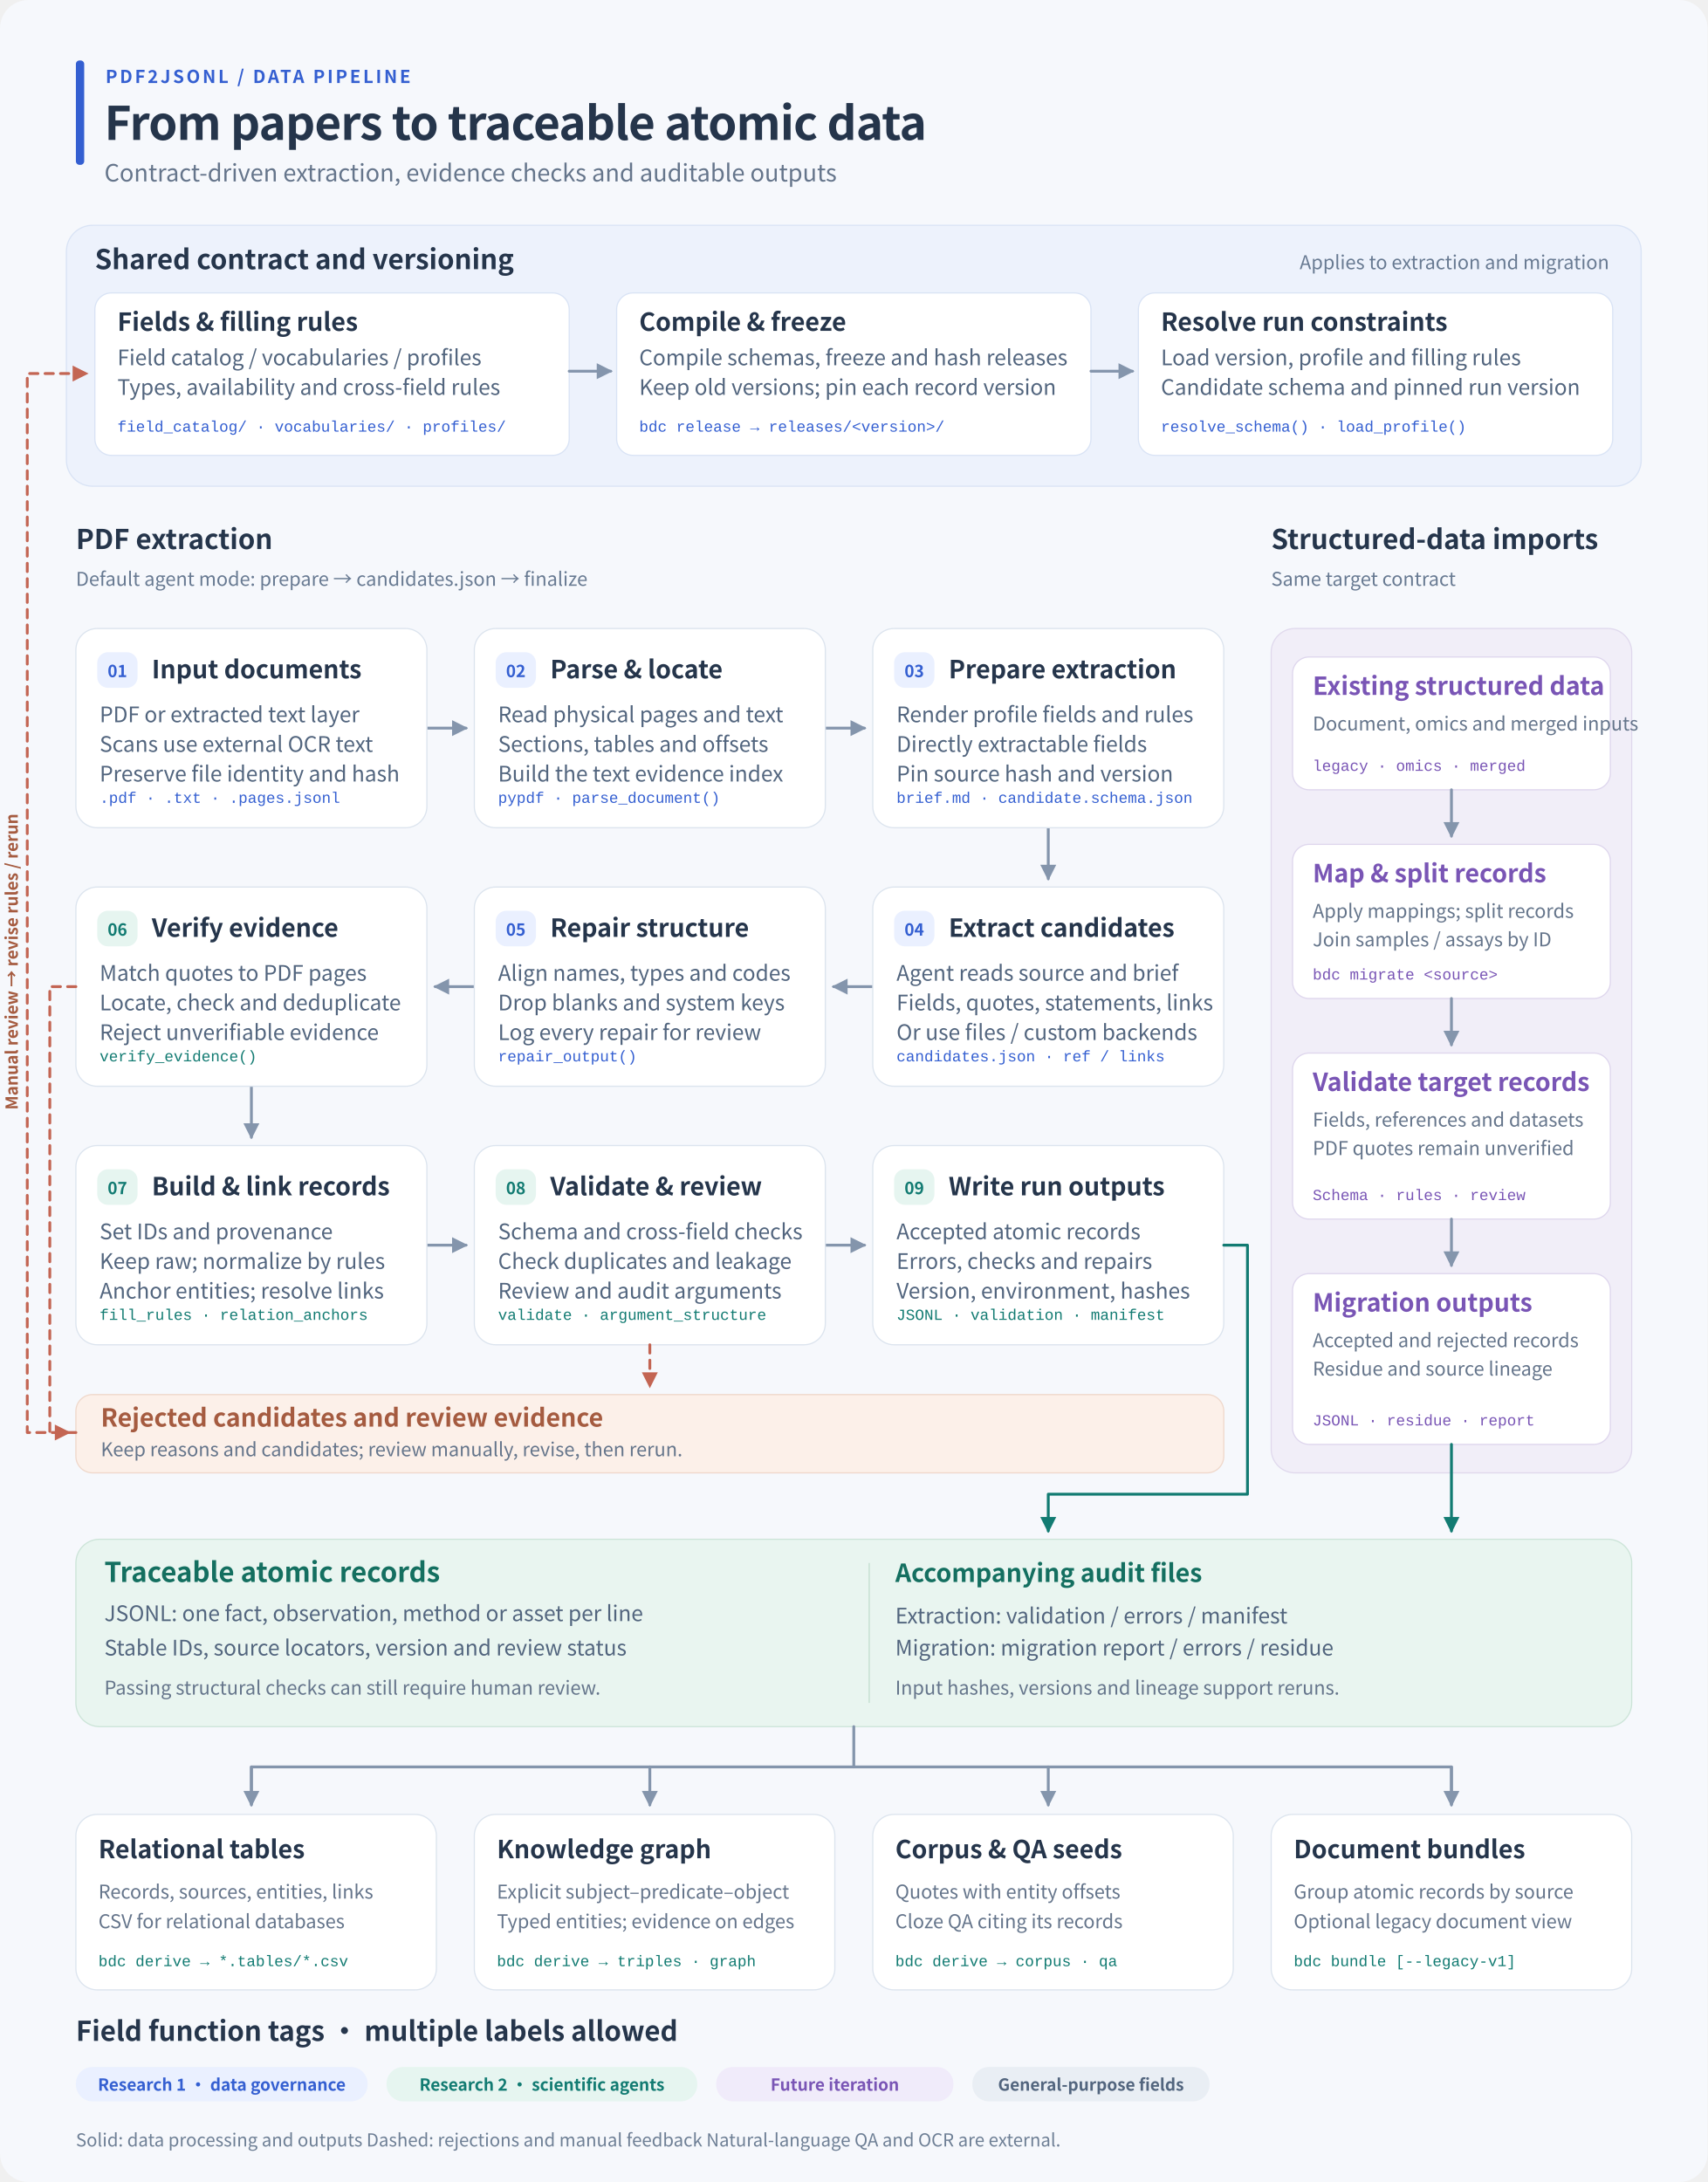
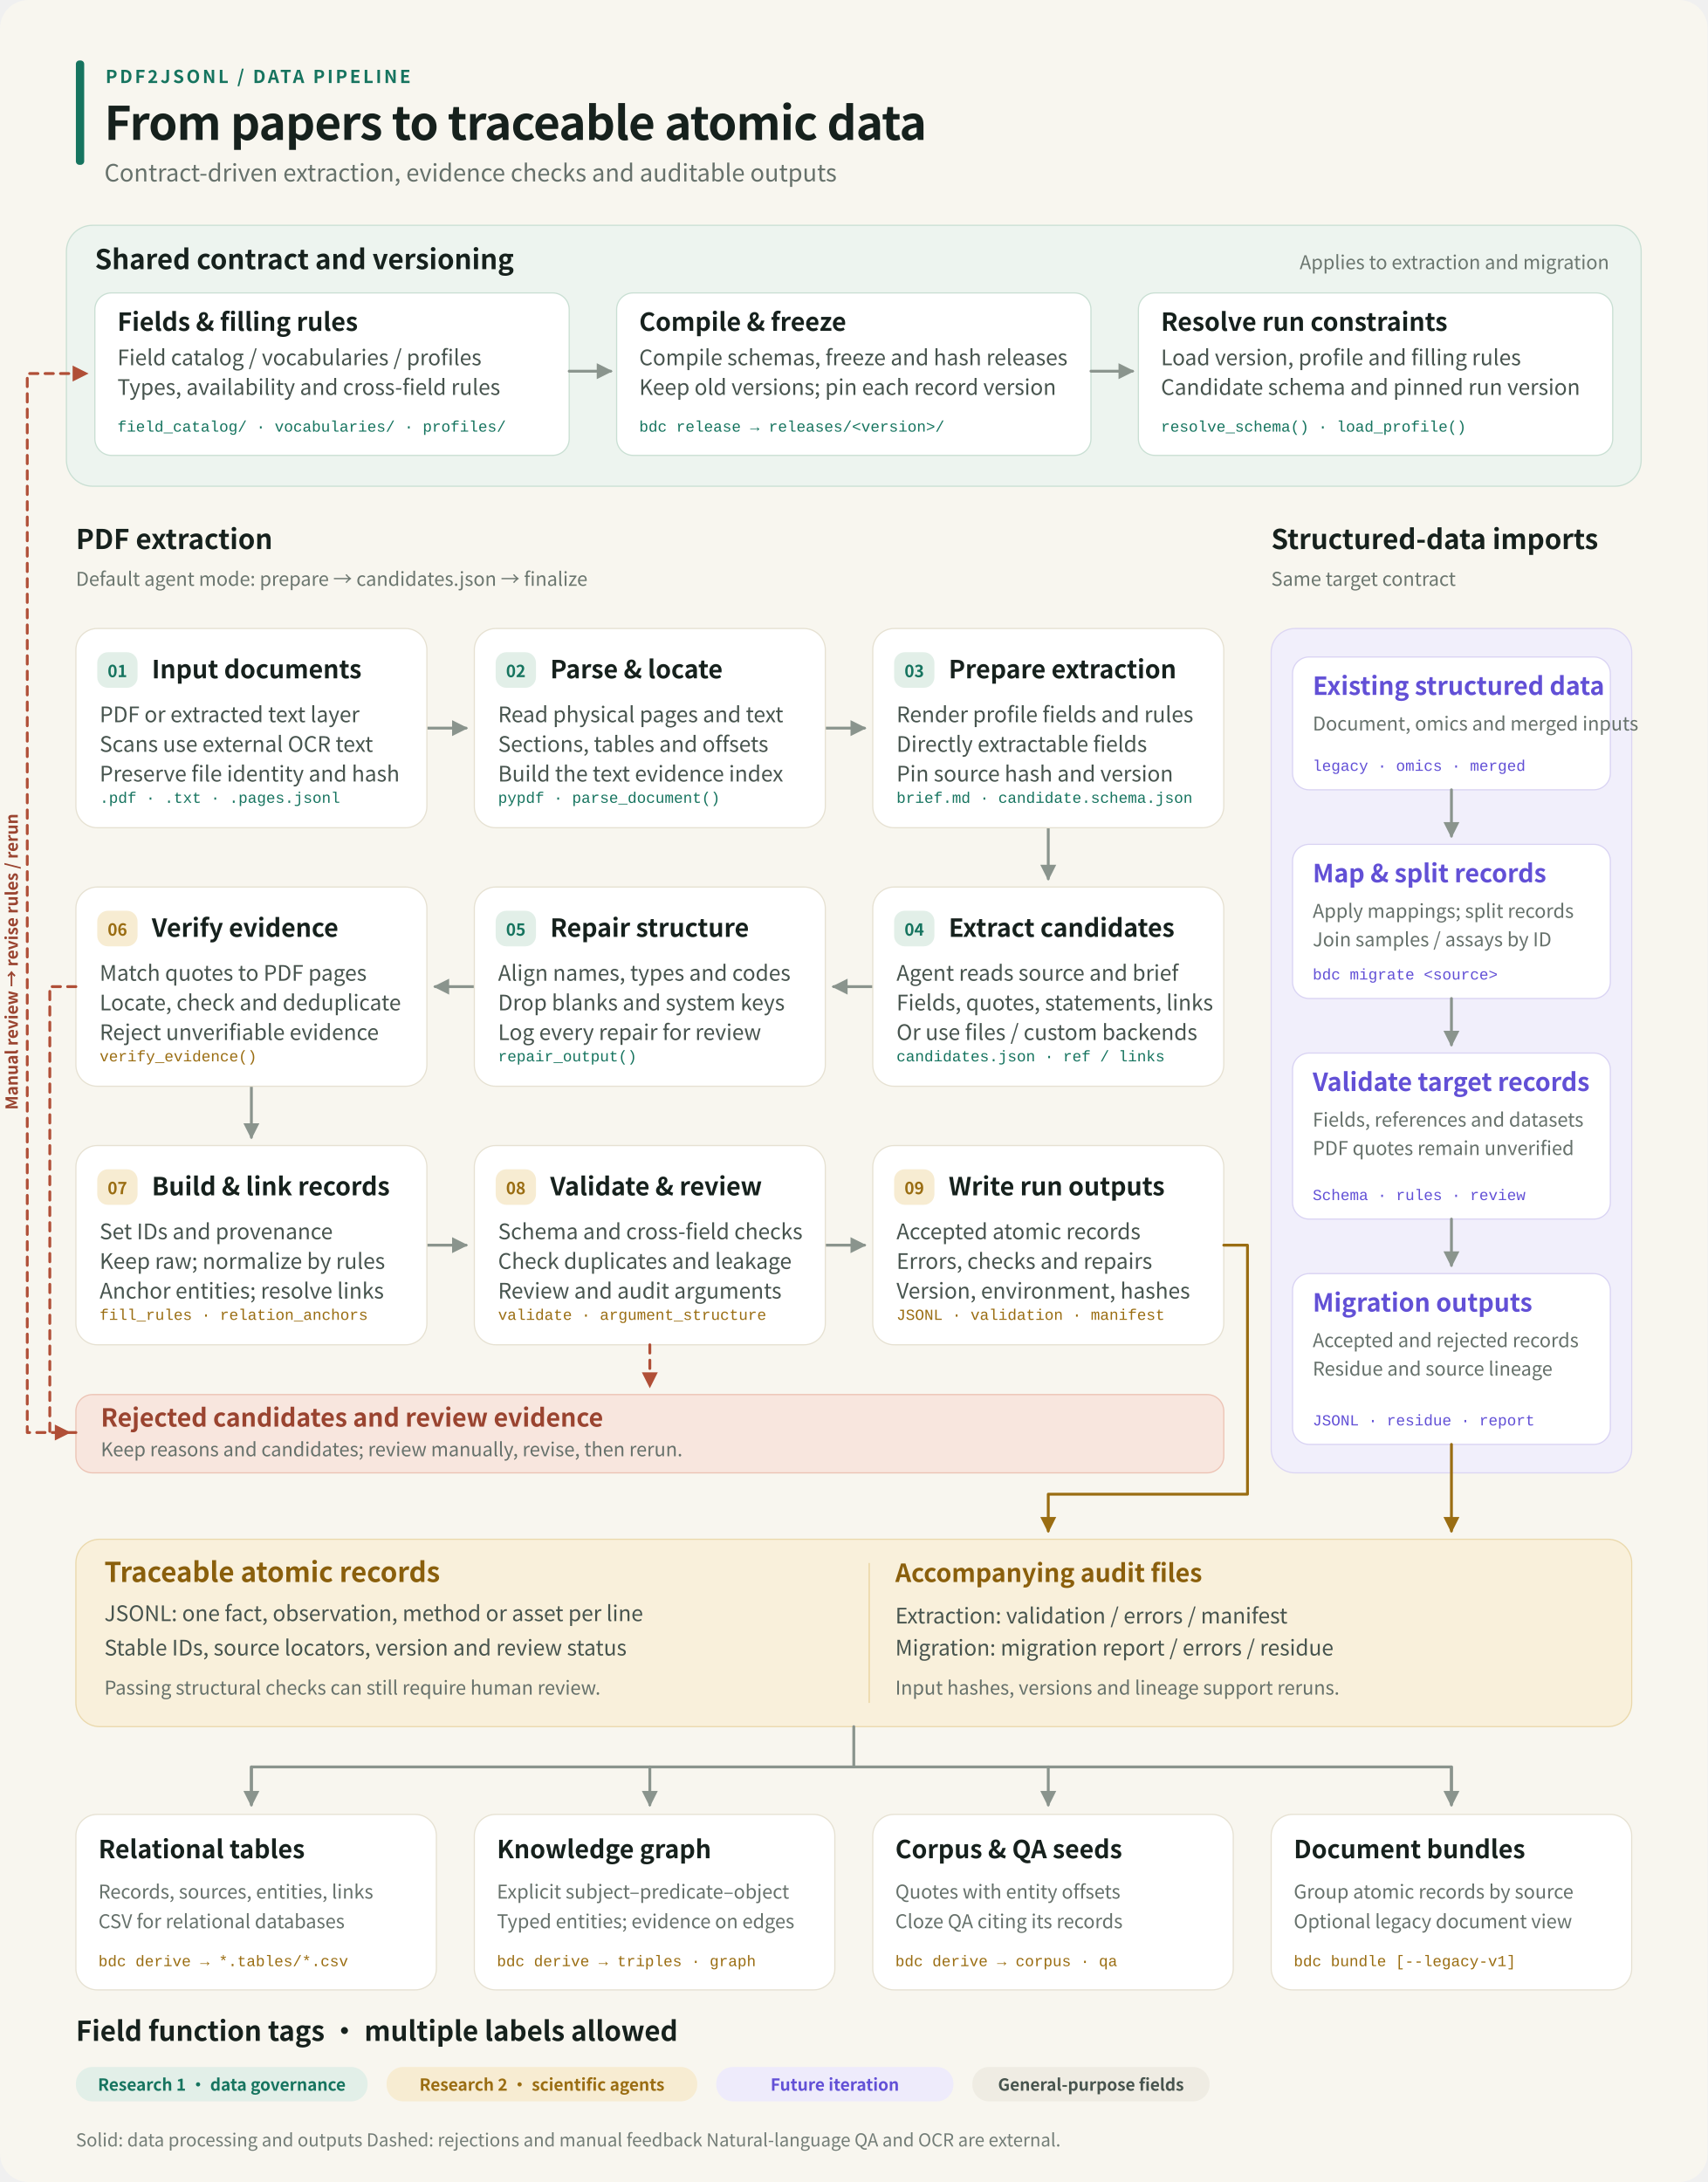
<svg xmlns="http://www.w3.org/2000/svg" id="pipeline-diagram" viewBox="0 0 1440 1840" width="1440" height="1840" role="img" aria-labelledby="diagram-title diagram-desc" lang="en">
  <defs>
    <marker id="arrow" viewBox="0 0 10 10" refX="8" refY="5" markerWidth="7" markerHeight="7" orient="auto-start-reverse">
-       <path d="M1 1 L9 5 L1 9 Z" fill="#8495ac" />
+       <path d="M1 1 L9 5 L1 9 Z" fill="#8a948d" />
    </marker>
    <marker id="arrow-teal" viewBox="0 0 10 10" refX="8" refY="5" markerWidth="7" markerHeight="7" orient="auto-start-reverse">
-       <path d="M1 1 L9 5 L1 9 Z" fill="#127b72" />
+       <path d="M1 1 L9 5 L1 9 Z" fill="#9a6d12" />
    </marker>
    <marker id="arrow-red" viewBox="0 0 10 10" refX="8" refY="5" markerWidth="7" markerHeight="7" orient="auto-start-reverse">
-       <path d="M1 1 L9 5 L1 9 Z" fill="#c36553" />
+       <path d="M1 1 L9 5 L1 9 Z" fill="#b04f37" />
    </marker>
  </defs>
  <style>
-   text {font-family: "PingFang SC", "Microsoft YaHei", "Noto Sans CJK SC", "Segoe UI", Arial, sans-serif; fill: #25354b;}
-   .kicker {font-size: 15px; font-weight: 700; letter-spacing: 2px; fill:#345fd1;}
+   text {font-family: "PingFang SC", "Microsoft YaHei", "Noto Sans CJK SC", "Segoe UI", Arial, sans-serif; fill: #16211d;}
+   .kicker {font-size: 15px; font-weight: 700; letter-spacing: 2px; fill:#16745f;}
  .heading {font-size: 39px; font-weight: 750; letter-spacing: -.6px;}
-   .subtitle {font-size: 20px; fill:#65758b;}
+   .subtitle {font-size: 20px; fill:#66716b;}
  .sectiontitle {font-size: 23px; font-weight: 700;}
-   .sectionnote {font-size: 16px; fill:#687a92;}
+   .sectionnote {font-size: 16px; fill:#6b766f;}
  .cardtitle {font-size: 21px; font-weight: 700;}
-   .body {font-size: 18px; fill:#52657e;}
+   .body {font-size: 18px; fill:#47544e;}
  .mono {font-size: 13px; font-family: "SFMono-Regular", Consolas, "Liberation Mono", monospace;}
  .tag {font-size: 14px; font-weight: 650;}
  .stepno {font-size: 14px; font-weight: 750;}
-   .small {font-size: 16px; fill:#65758b;}
-   .footnote {font-size: 15px; fill:#6e7f95;}
+   .small {font-size: 16px; fill:#66716b;}
+   .footnote {font-size: 15px; fill:#737d77;}
  .step:focus {outline:none;}
-   .step:focus &gt; rect, .step:hover &gt; rect {stroke:#6383cd;}
+   .step:focus &gt; rect, .step:hover &gt; rect {stroke:#3f9a80;}
</style>
-   <rect width="1440" height="1840" rx="24" fill="#f6f8fc" />
-   <rect x="64" y="51" width="7" height="88" rx="3" fill="#345fd1" />
+   <rect width="1440" height="1840" rx="24" fill="#f8f6ef" />
+   <rect x="64" y="51" width="7" height="88" rx="3" fill="#16745f" />
  <text x="89" y="70" class="kicker">PDF2JSONL  /  DATA PIPELINE</text>
  <text x="88" y="118" class="heading">From papers to traceable atomic data</text>
  <text x="88" y="153" class="subtitle">Contract-driven extraction, evidence checks and auditable outputs</text>
-   <rect x="56" y="190" width="1328" height="220" rx="22" fill="#edf2fc" stroke="#d9e3f5" />
+   <rect x="56" y="190" width="1328" height="220" rx="22" fill="#edf4ef" stroke="#c9dfd3" />
  <text x="80" y="227" class="sectiontitle">Shared contract and versioning</text>
  <text x="1357" y="227" class="sectionnote" text-anchor="end">Applies to extraction and migration</text>
-   <rect x="80" y="247" width="400" height="137" rx="14" fill="#ffffff" stroke="#d9e3f5" />
+   <rect x="80" y="247" width="400" height="137" rx="14" fill="#ffffff" stroke="#c9dfd3" />
  <text x="99" y="279" class="cardtitle">Fields &amp; filling rules</text>
  <text x="99" y="308" class="body">Field catalog / vocabularies / profiles</text>
  <text x="99" y="333" class="body">Types, availability and cross-field rules</text>
-   <text x="99" y="364" class="mono" style="fill:#345fd1">field_catalog/ · vocabularies/ · profiles/</text>
-   <rect x="520" y="247" width="400" height="137" rx="14" fill="#ffffff" stroke="#d9e3f5" />
+   <text x="99" y="364" class="mono" style="fill:#16745f">field_catalog/ · vocabularies/ · profiles/</text>
+   <rect x="520" y="247" width="400" height="137" rx="14" fill="#ffffff" stroke="#c9dfd3" />
  <text x="539" y="279" class="cardtitle">Compile &amp; freeze</text>
  <text x="539" y="308" class="body">Compile schemas, freeze and hash releases</text>
  <text x="539" y="333" class="body">Keep old versions; pin each record version</text>
-   <text x="539" y="364" class="mono" style="fill:#345fd1">bdc release → releases/&lt;version&gt;/</text>
-   <rect x="960" y="247" width="400" height="137" rx="14" fill="#ffffff" stroke="#d9e3f5" />
+   <text x="539" y="364" class="mono" style="fill:#16745f">bdc release → releases/&lt;version&gt;/</text>
+   <rect x="960" y="247" width="400" height="137" rx="14" fill="#ffffff" stroke="#c9dfd3" />
  <text x="979" y="279" class="cardtitle">Resolve run constraints</text>
  <text x="979" y="308" class="body">Load version, profile and filling rules</text>
  <text x="979" y="333" class="body">Candidate schema and pinned run version</text>
-   <text x="979" y="364" class="mono" style="fill:#345fd1">resolve_schema() · load_profile()</text>
-   <path d="M480 313 H515" fill="none" stroke="#8495ac" stroke-width="2.4" stroke-linecap="round" stroke-linejoin="round" marker-end="url(#arrow)" />
-   <path d="M920 313 H955" fill="none" stroke="#8495ac" stroke-width="2.4" stroke-linecap="round" stroke-linejoin="round" marker-end="url(#arrow)" />
+   <text x="979" y="364" class="mono" style="fill:#16745f">resolve_schema() · load_profile()</text>
+   <path d="M480 313 H515" fill="none" stroke="#8a948d" stroke-width="2.4" stroke-linecap="round" stroke-linejoin="round" marker-end="url(#arrow)" />
+   <path d="M920 313 H955" fill="none" stroke="#8a948d" stroke-width="2.4" stroke-linecap="round" stroke-linejoin="round" marker-end="url(#arrow)" />
  <text x="64" y="463" class="sectiontitle">PDF extraction</text>
  <text x="64" y="494" class="sectionnote">Default agent mode: prepare → candidates.json → finalize</text>
  <text x="1072" y="463" class="sectiontitle">Structured-data imports</text>
  <text x="1072" y="494" class="sectionnote">Same target contract</text>
-   <path d="M360 614 H393" fill="none" stroke="#8495ac" stroke-width="2.4" stroke-linecap="round" stroke-linejoin="round" marker-end="url(#arrow)" />
-   <path d="M696 614 H729" fill="none" stroke="#8495ac" stroke-width="2.4" stroke-linecap="round" stroke-linejoin="round" marker-end="url(#arrow)" />
-   <path d="M884 698 V741" fill="none" stroke="#8495ac" stroke-width="2.4" stroke-linecap="round" stroke-linejoin="round" marker-end="url(#arrow)" />
-   <path d="M736 832 H703" fill="none" stroke="#8495ac" stroke-width="2.4" stroke-linecap="round" stroke-linejoin="round" marker-end="url(#arrow)" />
-   <path d="M400 832 H367" fill="none" stroke="#8495ac" stroke-width="2.4" stroke-linecap="round" stroke-linejoin="round" marker-end="url(#arrow)" />
-   <path d="M212 916 V959" fill="none" stroke="#8495ac" stroke-width="2.4" stroke-linecap="round" stroke-linejoin="round" marker-end="url(#arrow)" />
-   <path d="M360 1050 H393" fill="none" stroke="#8495ac" stroke-width="2.4" stroke-linecap="round" stroke-linejoin="round" marker-end="url(#arrow)" />
-   <path d="M696 1050 H729" fill="none" stroke="#8495ac" stroke-width="2.4" stroke-linecap="round" stroke-linejoin="round" marker-end="url(#arrow)" />
-   <g class="step">
-     <rect x="64" y="530" width="296" height="168" rx="18" fill="#ffffff" stroke="#dce4ee" />
-     <rect x="82" y="550" width="34" height="30" rx="9" fill="#eaf0ff" stroke="none" />
-     <text x="99" y="571" class="stepno" style="fill:#345fd1" text-anchor="middle">01</text>
+   <path d="M360 614 H393" fill="none" stroke="#8a948d" stroke-width="2.4" stroke-linecap="round" stroke-linejoin="round" marker-end="url(#arrow)" />
+   <path d="M696 614 H729" fill="none" stroke="#8a948d" stroke-width="2.4" stroke-linecap="round" stroke-linejoin="round" marker-end="url(#arrow)" />
+   <path d="M884 698 V741" fill="none" stroke="#8a948d" stroke-width="2.4" stroke-linecap="round" stroke-linejoin="round" marker-end="url(#arrow)" />
+   <path d="M736 832 H703" fill="none" stroke="#8a948d" stroke-width="2.4" stroke-linecap="round" stroke-linejoin="round" marker-end="url(#arrow)" />
+   <path d="M400 832 H367" fill="none" stroke="#8a948d" stroke-width="2.4" stroke-linecap="round" stroke-linejoin="round" marker-end="url(#arrow)" />
+   <path d="M212 916 V959" fill="none" stroke="#8a948d" stroke-width="2.4" stroke-linecap="round" stroke-linejoin="round" marker-end="url(#arrow)" />
+   <path d="M360 1050 H393" fill="none" stroke="#8a948d" stroke-width="2.4" stroke-linecap="round" stroke-linejoin="round" marker-end="url(#arrow)" />
+   <path d="M696 1050 H729" fill="none" stroke="#8a948d" stroke-width="2.4" stroke-linecap="round" stroke-linejoin="round" marker-end="url(#arrow)" />
+   <g class="step">
+     <rect x="64" y="530" width="296" height="168" rx="18" fill="#ffffff" stroke="#e6e1d2" />
+     <rect x="82" y="550" width="34" height="30" rx="9" fill="#e2efe8" stroke="none" />
+     <text x="99" y="571" class="stepno" style="fill:#16745f" text-anchor="middle">01</text>
    <text x="128" y="572" class="cardtitle">Input documents</text>
    <text x="84" y="609" class="body">PDF or extracted text layer</text>
    <text x="84" y="634" class="body">Scans use external OCR text</text>
    <text x="84" y="659" class="body">Preserve file identity and hash</text>
-     <text x="84" y="677" class="mono" style="fill:#345fd1">.pdf · .txt · .pages.jsonl</text>
-   </g>
-   <g class="step">
-     <rect x="400" y="530" width="296" height="168" rx="18" fill="#ffffff" stroke="#dce4ee" />
-     <rect x="418" y="550" width="34" height="30" rx="9" fill="#eaf0ff" stroke="none" />
-     <text x="435" y="571" class="stepno" style="fill:#345fd1" text-anchor="middle">02</text>
+     <text x="84" y="677" class="mono" style="fill:#16745f">.pdf · .txt · .pages.jsonl</text>
+   </g>
+   <g class="step">
+     <rect x="400" y="530" width="296" height="168" rx="18" fill="#ffffff" stroke="#e6e1d2" />
+     <rect x="418" y="550" width="34" height="30" rx="9" fill="#e2efe8" stroke="none" />
+     <text x="435" y="571" class="stepno" style="fill:#16745f" text-anchor="middle">02</text>
    <text x="464" y="572" class="cardtitle">Parse &amp; locate</text>
    <text x="420" y="609" class="body">Read physical pages and text</text>
    <text x="420" y="634" class="body">Sections, tables and offsets</text>
    <text x="420" y="659" class="body">Build the text evidence index</text>
-     <text x="420" y="677" class="mono" style="fill:#345fd1">pypdf · parse_document()</text>
-   </g>
-   <g class="step">
-     <rect x="736" y="530" width="296" height="168" rx="18" fill="#ffffff" stroke="#dce4ee" />
-     <rect x="754" y="550" width="34" height="30" rx="9" fill="#eaf0ff" stroke="none" />
-     <text x="771" y="571" class="stepno" style="fill:#345fd1" text-anchor="middle">03</text>
+     <text x="420" y="677" class="mono" style="fill:#16745f">pypdf · parse_document()</text>
+   </g>
+   <g class="step">
+     <rect x="736" y="530" width="296" height="168" rx="18" fill="#ffffff" stroke="#e6e1d2" />
+     <rect x="754" y="550" width="34" height="30" rx="9" fill="#e2efe8" stroke="none" />
+     <text x="771" y="571" class="stepno" style="fill:#16745f" text-anchor="middle">03</text>
    <text x="800" y="572" class="cardtitle">Prepare extraction</text>
    <text x="756" y="609" class="body">Render profile fields and rules</text>
    <text x="756" y="634" class="body">Directly extractable fields</text>
    <text x="756" y="659" class="body">Pin source hash and version</text>
-     <text x="756" y="677" class="mono" style="fill:#345fd1">brief.md · candidate.schema.json</text>
-   </g>
-   <g class="step">
-     <rect x="736" y="748" width="296" height="168" rx="18" fill="#ffffff" stroke="#dce4ee" />
-     <rect x="754" y="768" width="34" height="30" rx="9" fill="#eaf0ff" stroke="none" />
-     <text x="771" y="789" class="stepno" style="fill:#345fd1" text-anchor="middle">04</text>
+     <text x="756" y="677" class="mono" style="fill:#16745f">brief.md · candidate.schema.json</text>
+   </g>
+   <g class="step">
+     <rect x="736" y="748" width="296" height="168" rx="18" fill="#ffffff" stroke="#e6e1d2" />
+     <rect x="754" y="768" width="34" height="30" rx="9" fill="#e2efe8" stroke="none" />
+     <text x="771" y="789" class="stepno" style="fill:#16745f" text-anchor="middle">04</text>
    <text x="800" y="790" class="cardtitle">Extract candidates</text>
    <text x="756" y="827" class="body">Agent reads source and brief</text>
    <text x="756" y="852" class="body">Fields, quotes, statements, links</text>
    <text x="756" y="877" class="body">Or use files / custom backends</text>
-     <text x="756" y="895" class="mono" style="fill:#345fd1">candidates.json · ref / links</text>
-   </g>
-   <g class="step">
-     <rect x="400" y="748" width="296" height="168" rx="18" fill="#ffffff" stroke="#dce4ee" />
-     <rect x="418" y="768" width="34" height="30" rx="9" fill="#eaf0ff" stroke="none" />
-     <text x="435" y="789" class="stepno" style="fill:#345fd1" text-anchor="middle">05</text>
+     <text x="756" y="895" class="mono" style="fill:#16745f">candidates.json · ref / links</text>
+   </g>
+   <g class="step">
+     <rect x="400" y="748" width="296" height="168" rx="18" fill="#ffffff" stroke="#e6e1d2" />
+     <rect x="418" y="768" width="34" height="30" rx="9" fill="#e2efe8" stroke="none" />
+     <text x="435" y="789" class="stepno" style="fill:#16745f" text-anchor="middle">05</text>
    <text x="464" y="790" class="cardtitle">Repair structure</text>
    <text x="420" y="827" class="body">Align names, types and codes</text>
    <text x="420" y="852" class="body">Drop blanks and system keys</text>
    <text x="420" y="877" class="body">Log every repair for review</text>
-     <text x="420" y="895" class="mono" style="fill:#345fd1">repair_output()</text>
-   </g>
-   <g class="step">
-     <rect x="64" y="748" width="296" height="168" rx="18" fill="#ffffff" stroke="#dce4ee" />
-     <rect x="82" y="768" width="34" height="30" rx="9" fill="#e6f5f0" stroke="none" />
-     <text x="99" y="789" class="stepno" style="fill:#127b72" text-anchor="middle">06</text>
+     <text x="420" y="895" class="mono" style="fill:#16745f">repair_output()</text>
+   </g>
+   <g class="step">
+     <rect x="64" y="748" width="296" height="168" rx="18" fill="#ffffff" stroke="#e6e1d2" />
+     <rect x="82" y="768" width="34" height="30" rx="9" fill="#f7ecd2" stroke="none" />
+     <text x="99" y="789" class="stepno" style="fill:#9a6d12" text-anchor="middle">06</text>
    <text x="128" y="790" class="cardtitle">Verify evidence</text>
    <text x="84" y="827" class="body">Match quotes to PDF pages</text>
    <text x="84" y="852" class="body">Locate, check and deduplicate</text>
    <text x="84" y="877" class="body">Reject unverifiable evidence</text>
-     <text x="84" y="895" class="mono" style="fill:#127b72">verify_evidence()</text>
-   </g>
-   <g class="step">
-     <rect x="64" y="966" width="296" height="168" rx="18" fill="#ffffff" stroke="#dce4ee" />
-     <rect x="82" y="986" width="34" height="30" rx="9" fill="#e6f5f0" stroke="none" />
-     <text x="99" y="1007" class="stepno" style="fill:#127b72" text-anchor="middle">07</text>
+     <text x="84" y="895" class="mono" style="fill:#9a6d12">verify_evidence()</text>
+   </g>
+   <g class="step">
+     <rect x="64" y="966" width="296" height="168" rx="18" fill="#ffffff" stroke="#e6e1d2" />
+     <rect x="82" y="986" width="34" height="30" rx="9" fill="#f7ecd2" stroke="none" />
+     <text x="99" y="1007" class="stepno" style="fill:#9a6d12" text-anchor="middle">07</text>
    <text x="128" y="1008" class="cardtitle">Build &amp; link records</text>
    <text x="84" y="1045" class="body">Set IDs and provenance</text>
    <text x="84" y="1070" class="body">Keep raw; normalize by rules</text>
    <text x="84" y="1095" class="body">Anchor entities; resolve links</text>
-     <text x="84" y="1113" class="mono" style="fill:#127b72">fill_rules · relation_anchors</text>
-   </g>
-   <g class="step">
-     <rect x="400" y="966" width="296" height="168" rx="18" fill="#ffffff" stroke="#dce4ee" />
-     <rect x="418" y="986" width="34" height="30" rx="9" fill="#e6f5f0" stroke="none" />
-     <text x="435" y="1007" class="stepno" style="fill:#127b72" text-anchor="middle">08</text>
+     <text x="84" y="1113" class="mono" style="fill:#9a6d12">fill_rules · relation_anchors</text>
+   </g>
+   <g class="step">
+     <rect x="400" y="966" width="296" height="168" rx="18" fill="#ffffff" stroke="#e6e1d2" />
+     <rect x="418" y="986" width="34" height="30" rx="9" fill="#f7ecd2" stroke="none" />
+     <text x="435" y="1007" class="stepno" style="fill:#9a6d12" text-anchor="middle">08</text>
    <text x="464" y="1008" class="cardtitle">Validate &amp; review</text>
    <text x="420" y="1045" class="body">Schema and cross-field checks</text>
    <text x="420" y="1070" class="body">Check duplicates and leakage</text>
    <text x="420" y="1095" class="body">Review and audit arguments</text>
-     <text x="420" y="1113" class="mono" style="fill:#127b72">validate · argument_structure</text>
-   </g>
-   <g class="step">
-     <rect x="736" y="966" width="296" height="168" rx="18" fill="#ffffff" stroke="#dce4ee" />
-     <rect x="754" y="986" width="34" height="30" rx="9" fill="#e6f5f0" stroke="none" />
-     <text x="771" y="1007" class="stepno" style="fill:#127b72" text-anchor="middle">09</text>
+     <text x="420" y="1113" class="mono" style="fill:#9a6d12">validate · argument_structure</text>
+   </g>
+   <g class="step">
+     <rect x="736" y="966" width="296" height="168" rx="18" fill="#ffffff" stroke="#e6e1d2" />
+     <rect x="754" y="986" width="34" height="30" rx="9" fill="#f7ecd2" stroke="none" />
+     <text x="771" y="1007" class="stepno" style="fill:#9a6d12" text-anchor="middle">09</text>
    <text x="800" y="1008" class="cardtitle">Write run outputs</text>
    <text x="756" y="1045" class="body">Accepted atomic records</text>
    <text x="756" y="1070" class="body">Errors, checks and repairs</text>
    <text x="756" y="1095" class="body">Version, environment, hashes</text>
-     <text x="756" y="1113" class="mono" style="fill:#127b72">JSONL · validation · manifest</text>
-   </g>
-   <rect x="1072" y="530" width="304" height="712" rx="20" fill="#f1eef8" stroke="#e0d9ed" />
-   <rect x="1090" y="554" width="268" height="112" rx="14" fill="#ffffff" stroke="#ded6ed" />
-   <text x="1107" y="586" class="cardtitle" style="fill:#7955b5">Existing structured data</text>
+     <text x="756" y="1113" class="mono" style="fill:#9a6d12">JSONL · validation · manifest</text>
+   </g>
+   <rect x="1072" y="530" width="304" height="712" rx="20" fill="#f1effb" stroke="#dcd6f3" />
+   <rect x="1090" y="554" width="268" height="112" rx="14" fill="#ffffff" stroke="#d9d3f3" />
+   <text x="1107" y="586" class="cardtitle" style="fill:#6250d6">Existing structured data</text>
  <text x="1107" y="616" class="small">Document, omics and merged inputs</text>
-   <text x="1107" y="650" class="mono" style="fill:#7955b5">legacy · omics · merged</text>
-   <rect x="1090" y="712" width="268" height="130" rx="14" fill="#ffffff" stroke="#ded6ed" />
-   <text x="1107" y="744" class="cardtitle" style="fill:#7955b5">Map &amp; split records</text>
+   <text x="1107" y="650" class="mono" style="fill:#6250d6">legacy · omics · merged</text>
+   <rect x="1090" y="712" width="268" height="130" rx="14" fill="#ffffff" stroke="#d9d3f3" />
+   <text x="1107" y="744" class="cardtitle" style="fill:#6250d6">Map &amp; split records</text>
  <text x="1107" y="774" class="small">Apply mappings; split records</text>
  <text x="1107" y="798" class="small">Join samples / assays by ID</text>
-   <text x="1107" y="826" class="mono" style="fill:#7955b5">bdc migrate &lt;source&gt;</text>
-   <rect x="1090" y="888" width="268" height="140" rx="14" fill="#ffffff" stroke="#ded6ed" />
-   <text x="1107" y="920" class="cardtitle" style="fill:#7955b5">Validate target records</text>
+   <text x="1107" y="826" class="mono" style="fill:#6250d6">bdc migrate &lt;source&gt;</text>
+   <rect x="1090" y="888" width="268" height="140" rx="14" fill="#ffffff" stroke="#d9d3f3" />
+   <text x="1107" y="920" class="cardtitle" style="fill:#6250d6">Validate target records</text>
  <text x="1107" y="950" class="small">Fields, references and datasets</text>
  <text x="1107" y="974" class="small">PDF quotes remain unverified</text>
-   <text x="1107" y="1012" class="mono" style="fill:#7955b5">Schema · rules · review</text>
-   <rect x="1090" y="1074" width="268" height="144" rx="14" fill="#ffffff" stroke="#ded6ed" />
-   <text x="1107" y="1106" class="cardtitle" style="fill:#7955b5">Migration outputs</text>
+   <text x="1107" y="1012" class="mono" style="fill:#6250d6">Schema · rules · review</text>
+   <rect x="1090" y="1074" width="268" height="144" rx="14" fill="#ffffff" stroke="#d9d3f3" />
+   <text x="1107" y="1106" class="cardtitle" style="fill:#6250d6">Migration outputs</text>
  <text x="1107" y="1136" class="small">Accepted and rejected records</text>
  <text x="1107" y="1160" class="small">Residue and source lineage</text>
-   <text x="1107" y="1202" class="mono" style="fill:#7955b5">JSONL · residue · report</text>
-   <path d="M1224 666 V705" fill="none" stroke="#8495ac" stroke-width="2.4" stroke-linecap="round" stroke-linejoin="round" marker-end="url(#arrow)" />
-   <path d="M1224 842 V881" fill="none" stroke="#8495ac" stroke-width="2.4" stroke-linecap="round" stroke-linejoin="round" marker-end="url(#arrow)" />
-   <path d="M1224 1028 V1067" fill="none" stroke="#8495ac" stroke-width="2.4" stroke-linecap="round" stroke-linejoin="round" marker-end="url(#arrow)" />
-   <rect x="64" y="1176" width="968" height="66" rx="14" fill="#fcf0e9" stroke="#efd8cb" />
-   <text x="85" y="1203" class="cardtitle" style="fill:#a55b40">Rejected candidates and review evidence</text>
+   <text x="1107" y="1202" class="mono" style="fill:#6250d6">JSONL · residue · report</text>
+   <path d="M1224 666 V705" fill="none" stroke="#8a948d" stroke-width="2.4" stroke-linecap="round" stroke-linejoin="round" marker-end="url(#arrow)" />
+   <path d="M1224 842 V881" fill="none" stroke="#8a948d" stroke-width="2.4" stroke-linecap="round" stroke-linejoin="round" marker-end="url(#arrow)" />
+   <path d="M1224 1028 V1067" fill="none" stroke="#8a948d" stroke-width="2.4" stroke-linecap="round" stroke-linejoin="round" marker-end="url(#arrow)" />
+   <rect x="64" y="1176" width="968" height="66" rx="14" fill="#f8e6de" stroke="#ecc3b4" />
+   <text x="85" y="1203" class="cardtitle" style="fill:#9a4430">Rejected candidates and review evidence</text>
  <text x="85" y="1228" class="small">Keep reasons and candidates; review manually, revise, then rerun.</text>
-   <path d="M64 832 H42 V1208 H58" fill="none" stroke="#c36553" stroke-width="2.4" stroke-linecap="round" stroke-linejoin="round" stroke-dasharray="7 6" marker-end="url(#arrow-red)" />
-   <path d="M548 1134 V1169" fill="none" stroke="#c36553" stroke-width="2.4" stroke-linecap="round" stroke-linejoin="round" stroke-dasharray="7 6" marker-end="url(#arrow-red)" />
-   <path d="M64 1208 H23 V315 H73" fill="none" stroke="#c36553" stroke-width="2.4" stroke-linecap="round" stroke-linejoin="round" stroke-dasharray="7 6" marker-end="url(#arrow-red)" />
+   <path d="M64 832 H42 V1208 H58" fill="none" stroke="#b04f37" stroke-width="2.4" stroke-linecap="round" stroke-linejoin="round" stroke-dasharray="7 6" marker-end="url(#arrow-red)" />
+   <path d="M548 1134 V1169" fill="none" stroke="#b04f37" stroke-width="2.4" stroke-linecap="round" stroke-linejoin="round" stroke-dasharray="7 6" marker-end="url(#arrow-red)" />
+   <path d="M64 1208 H23 V315 H73" fill="none" stroke="#b04f37" stroke-width="2.4" stroke-linecap="round" stroke-linejoin="round" stroke-dasharray="7 6" marker-end="url(#arrow-red)" />
  <g transform="translate(15 811) rotate(-90)">
-     <text x="0" y="0" class="tag" style="fill:#a55b40" text-anchor="middle">Manual review → revise rules / rerun</text>
-   </g>
-   <path d="M1032 1050 H1052 V1260 H884 V1291" fill="none" stroke="#127b72" stroke-width="2.4" stroke-linecap="round" stroke-linejoin="round" marker-end="url(#arrow-teal)" />
-   <path d="M1224 1218 V1291" fill="none" stroke="#127b72" stroke-width="2.4" stroke-linecap="round" stroke-linejoin="round" marker-end="url(#arrow-teal)" />
-   <rect x="64" y="1298" width="1312" height="158" rx="20" fill="#e9f5f0" stroke="#cce4d8" />
-   <text x="88" y="1334" class="sectiontitle" style="fill:#146f60">Traceable atomic records</text>
+     <text x="0" y="0" class="tag" style="fill:#9a4430" text-anchor="middle">Manual review → revise rules / rerun</text>
+   </g>
+   <path d="M1032 1050 H1052 V1260 H884 V1291" fill="none" stroke="#9a6d12" stroke-width="2.4" stroke-linecap="round" stroke-linejoin="round" marker-end="url(#arrow-teal)" />
+   <path d="M1224 1218 V1291" fill="none" stroke="#9a6d12" stroke-width="2.4" stroke-linecap="round" stroke-linejoin="round" marker-end="url(#arrow-teal)" />
+   <rect x="64" y="1298" width="1312" height="158" rx="20" fill="#f9f0db" stroke="#ead8ab" />
+   <text x="88" y="1334" class="sectiontitle" style="fill:#8a5f0c">Traceable atomic records</text>
  <text x="88" y="1367" class="body">JSONL: one fact, observation, method or asset per line</text>
  <text x="88" y="1396" class="body">Stable IDs, source locators, version and review status</text>
  <text x="88" y="1429" class="small">Passing structural checks can still require human review.</text>
-   <path d="M733 1318 V1436" stroke="#c2ded0" />
-   <text x="755" y="1334" class="cardtitle" style="fill:#146f60">Accompanying audit files</text>
+   <path d="M733 1318 V1436" stroke="#e8d29d" />
+   <text x="755" y="1334" class="cardtitle" style="fill:#8a5f0c">Accompanying audit files</text>
  <text x="755" y="1369" class="body">Extraction: validation / errors / manifest</text>
  <text x="755" y="1396" class="body">Migration: migration report / errors / residue</text>
  <text x="755" y="1429" class="small">Input hashes, versions and lineage support reruns.</text>
-   <path d="M720 1456 V1490" fill="none" stroke="#8495ac" stroke-width="2.4" stroke-linecap="round" stroke-linejoin="round" />
-   <path d="M212 1521 V1490 H1224 V1521" fill="none" stroke="#8495ac" stroke-width="2.4" stroke-linecap="round" stroke-linejoin="round" />
-   <path d="M212 1490 V1522" fill="none" stroke="#8495ac" stroke-width="2.4" stroke-linecap="round" stroke-linejoin="round" marker-end="url(#arrow)" />
-   <path d="M548 1490 V1522" fill="none" stroke="#8495ac" stroke-width="2.4" stroke-linecap="round" stroke-linejoin="round" marker-end="url(#arrow)" />
-   <path d="M884 1490 V1522" fill="none" stroke="#8495ac" stroke-width="2.4" stroke-linecap="round" stroke-linejoin="round" marker-end="url(#arrow)" />
-   <path d="M1224 1490 V1522" fill="none" stroke="#8495ac" stroke-width="2.4" stroke-linecap="round" stroke-linejoin="round" marker-end="url(#arrow)" />
-   <rect x="64" y="1530" width="304" height="148" rx="18" fill="#ffffff" stroke="#dce4ee" />
+   <path d="M720 1456 V1490" fill="none" stroke="#8a948d" stroke-width="2.4" stroke-linecap="round" stroke-linejoin="round" />
+   <path d="M212 1521 V1490 H1224 V1521" fill="none" stroke="#8a948d" stroke-width="2.4" stroke-linecap="round" stroke-linejoin="round" />
+   <path d="M212 1490 V1522" fill="none" stroke="#8a948d" stroke-width="2.4" stroke-linecap="round" stroke-linejoin="round" marker-end="url(#arrow)" />
+   <path d="M548 1490 V1522" fill="none" stroke="#8a948d" stroke-width="2.4" stroke-linecap="round" stroke-linejoin="round" marker-end="url(#arrow)" />
+   <path d="M884 1490 V1522" fill="none" stroke="#8a948d" stroke-width="2.4" stroke-linecap="round" stroke-linejoin="round" marker-end="url(#arrow)" />
+   <path d="M1224 1490 V1522" fill="none" stroke="#8a948d" stroke-width="2.4" stroke-linecap="round" stroke-linejoin="round" marker-end="url(#arrow)" />
+   <rect x="64" y="1530" width="304" height="148" rx="18" fill="#ffffff" stroke="#e6e1d2" />
  <text x="83" y="1567" class="cardtitle">Relational tables</text>
  <text x="83" y="1601" class="small">Records, sources, entities, links</text>
  <text x="83" y="1626" class="small">CSV for relational databases</text>
-   <text x="83" y="1658" class="mono" style="fill:#127b72">bdc derive → *.tables/*.csv</text>
-   <rect x="400" y="1530" width="304" height="148" rx="18" fill="#ffffff" stroke="#dce4ee" />
+   <text x="83" y="1658" class="mono" style="fill:#9a6d12">bdc derive → *.tables/*.csv</text>
+   <rect x="400" y="1530" width="304" height="148" rx="18" fill="#ffffff" stroke="#e6e1d2" />
  <text x="419" y="1567" class="cardtitle">Knowledge graph</text>
  <text x="419" y="1601" class="small">Explicit subject–predicate–object</text>
  <text x="419" y="1626" class="small">Typed entities; evidence on edges</text>
-   <text x="419" y="1658" class="mono" style="fill:#127b72">bdc derive → triples · graph</text>
-   <rect x="736" y="1530" width="304" height="148" rx="18" fill="#ffffff" stroke="#dce4ee" />
+   <text x="419" y="1658" class="mono" style="fill:#9a6d12">bdc derive → triples · graph</text>
+   <rect x="736" y="1530" width="304" height="148" rx="18" fill="#ffffff" stroke="#e6e1d2" />
  <text x="755" y="1567" class="cardtitle">Corpus &amp; QA seeds</text>
  <text x="755" y="1601" class="small">Quotes with entity offsets</text>
  <text x="755" y="1626" class="small">Cloze QA citing its records</text>
-   <text x="755" y="1658" class="mono" style="fill:#127b72">bdc derive → corpus · qa</text>
-   <rect x="1072" y="1530" width="304" height="148" rx="18" fill="#ffffff" stroke="#dce4ee" />
+   <text x="755" y="1658" class="mono" style="fill:#9a6d12">bdc derive → corpus · qa</text>
+   <rect x="1072" y="1530" width="304" height="148" rx="18" fill="#ffffff" stroke="#e6e1d2" />
  <text x="1091" y="1567" class="cardtitle">Document bundles</text>
  <text x="1091" y="1601" class="small">Group atomic records by source</text>
  <text x="1091" y="1626" class="small">Optional legacy document view</text>
-   <text x="1091" y="1658" class="mono" style="fill:#127b72">bdc bundle [--legacy-v1]</text>
+   <text x="1091" y="1658" class="mono" style="fill:#9a6d12">bdc bundle [--legacy-v1]</text>
  <text x="64" y="1721" class="sectiontitle">Field function tags · multiple labels allowed</text>
-   <rect x="64" y="1743" width="246" height="29" rx="14" fill="#eaf0ff" stroke="none" />
-   <text x="187.0" y="1763" class="tag" style="fill:#345fd1" text-anchor="middle">Research 1 · data governance</text>
-   <rect x="326" y="1743" width="262" height="29" rx="14" fill="#e6f5f0" stroke="none" />
-   <text x="457.0" y="1763" class="tag" style="fill:#127b72" text-anchor="middle">Research 2 · scientific agents</text>
-   <rect x="604" y="1743" width="200" height="29" rx="14" fill="#f0ebfa" stroke="none" />
-   <text x="704.0" y="1763" class="tag" style="fill:#7955b5" text-anchor="middle">Future iteration</text>
-   <rect x="820" y="1743" width="200" height="29" rx="14" fill="#e9eef4" stroke="none" />
-   <text x="920.0" y="1763" class="tag" style="fill:#52657e" text-anchor="middle">General-purpose fields</text>
+   <rect x="64" y="1743" width="246" height="29" rx="14" fill="#e2efe8" stroke="none" />
+   <text x="187.0" y="1763" class="tag" style="fill:#16745f" text-anchor="middle">Research 1 · data governance</text>
+   <rect x="326" y="1743" width="262" height="29" rx="14" fill="#f7ecd2" stroke="none" />
+   <text x="457.0" y="1763" class="tag" style="fill:#9a6d12" text-anchor="middle">Research 2 · scientific agents</text>
+   <rect x="604" y="1743" width="200" height="29" rx="14" fill="#eeebfb" stroke="none" />
+   <text x="704.0" y="1763" class="tag" style="fill:#6250d6" text-anchor="middle">Future iteration</text>
+   <rect x="820" y="1743" width="200" height="29" rx="14" fill="#efece3" stroke="none" />
+   <text x="920.0" y="1763" class="tag" style="fill:#47544e" text-anchor="middle">General-purpose fields</text>
  <text x="64" y="1810" class="footnote">Solid: data processing and outputs   Dashed: rejections and manual feedback   Natural-language QA and OCR are external.</text>
</svg>
